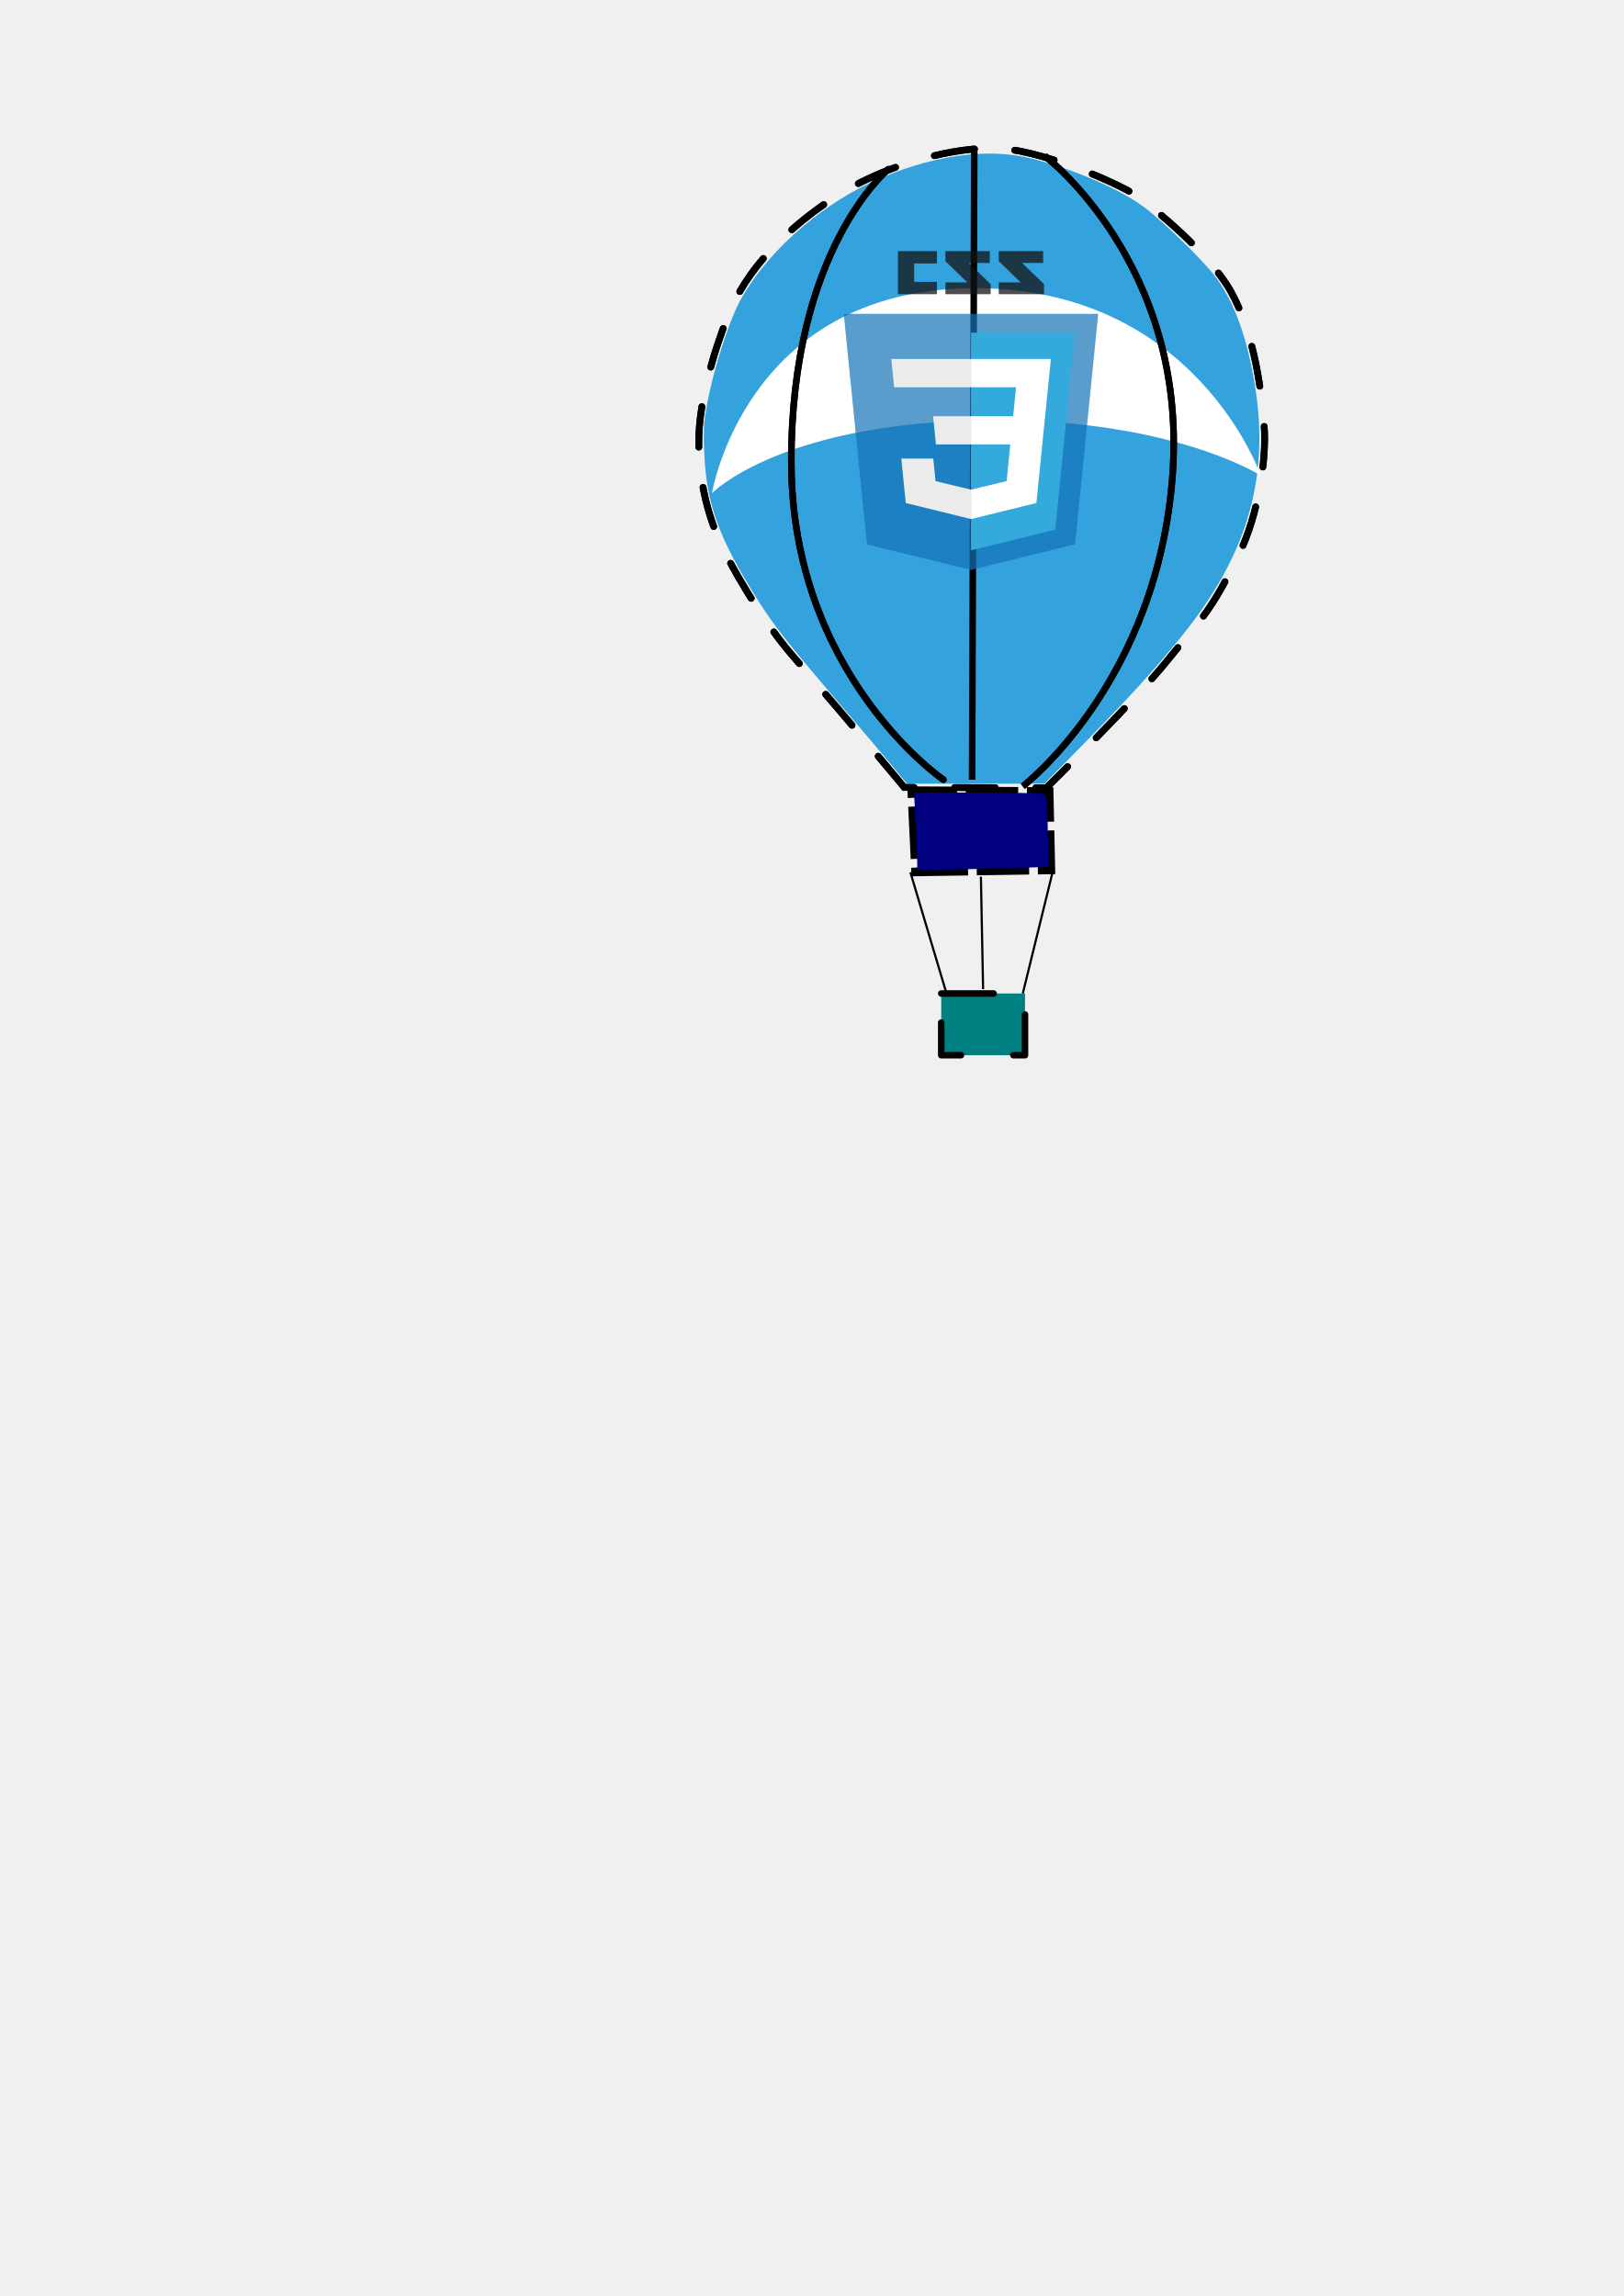
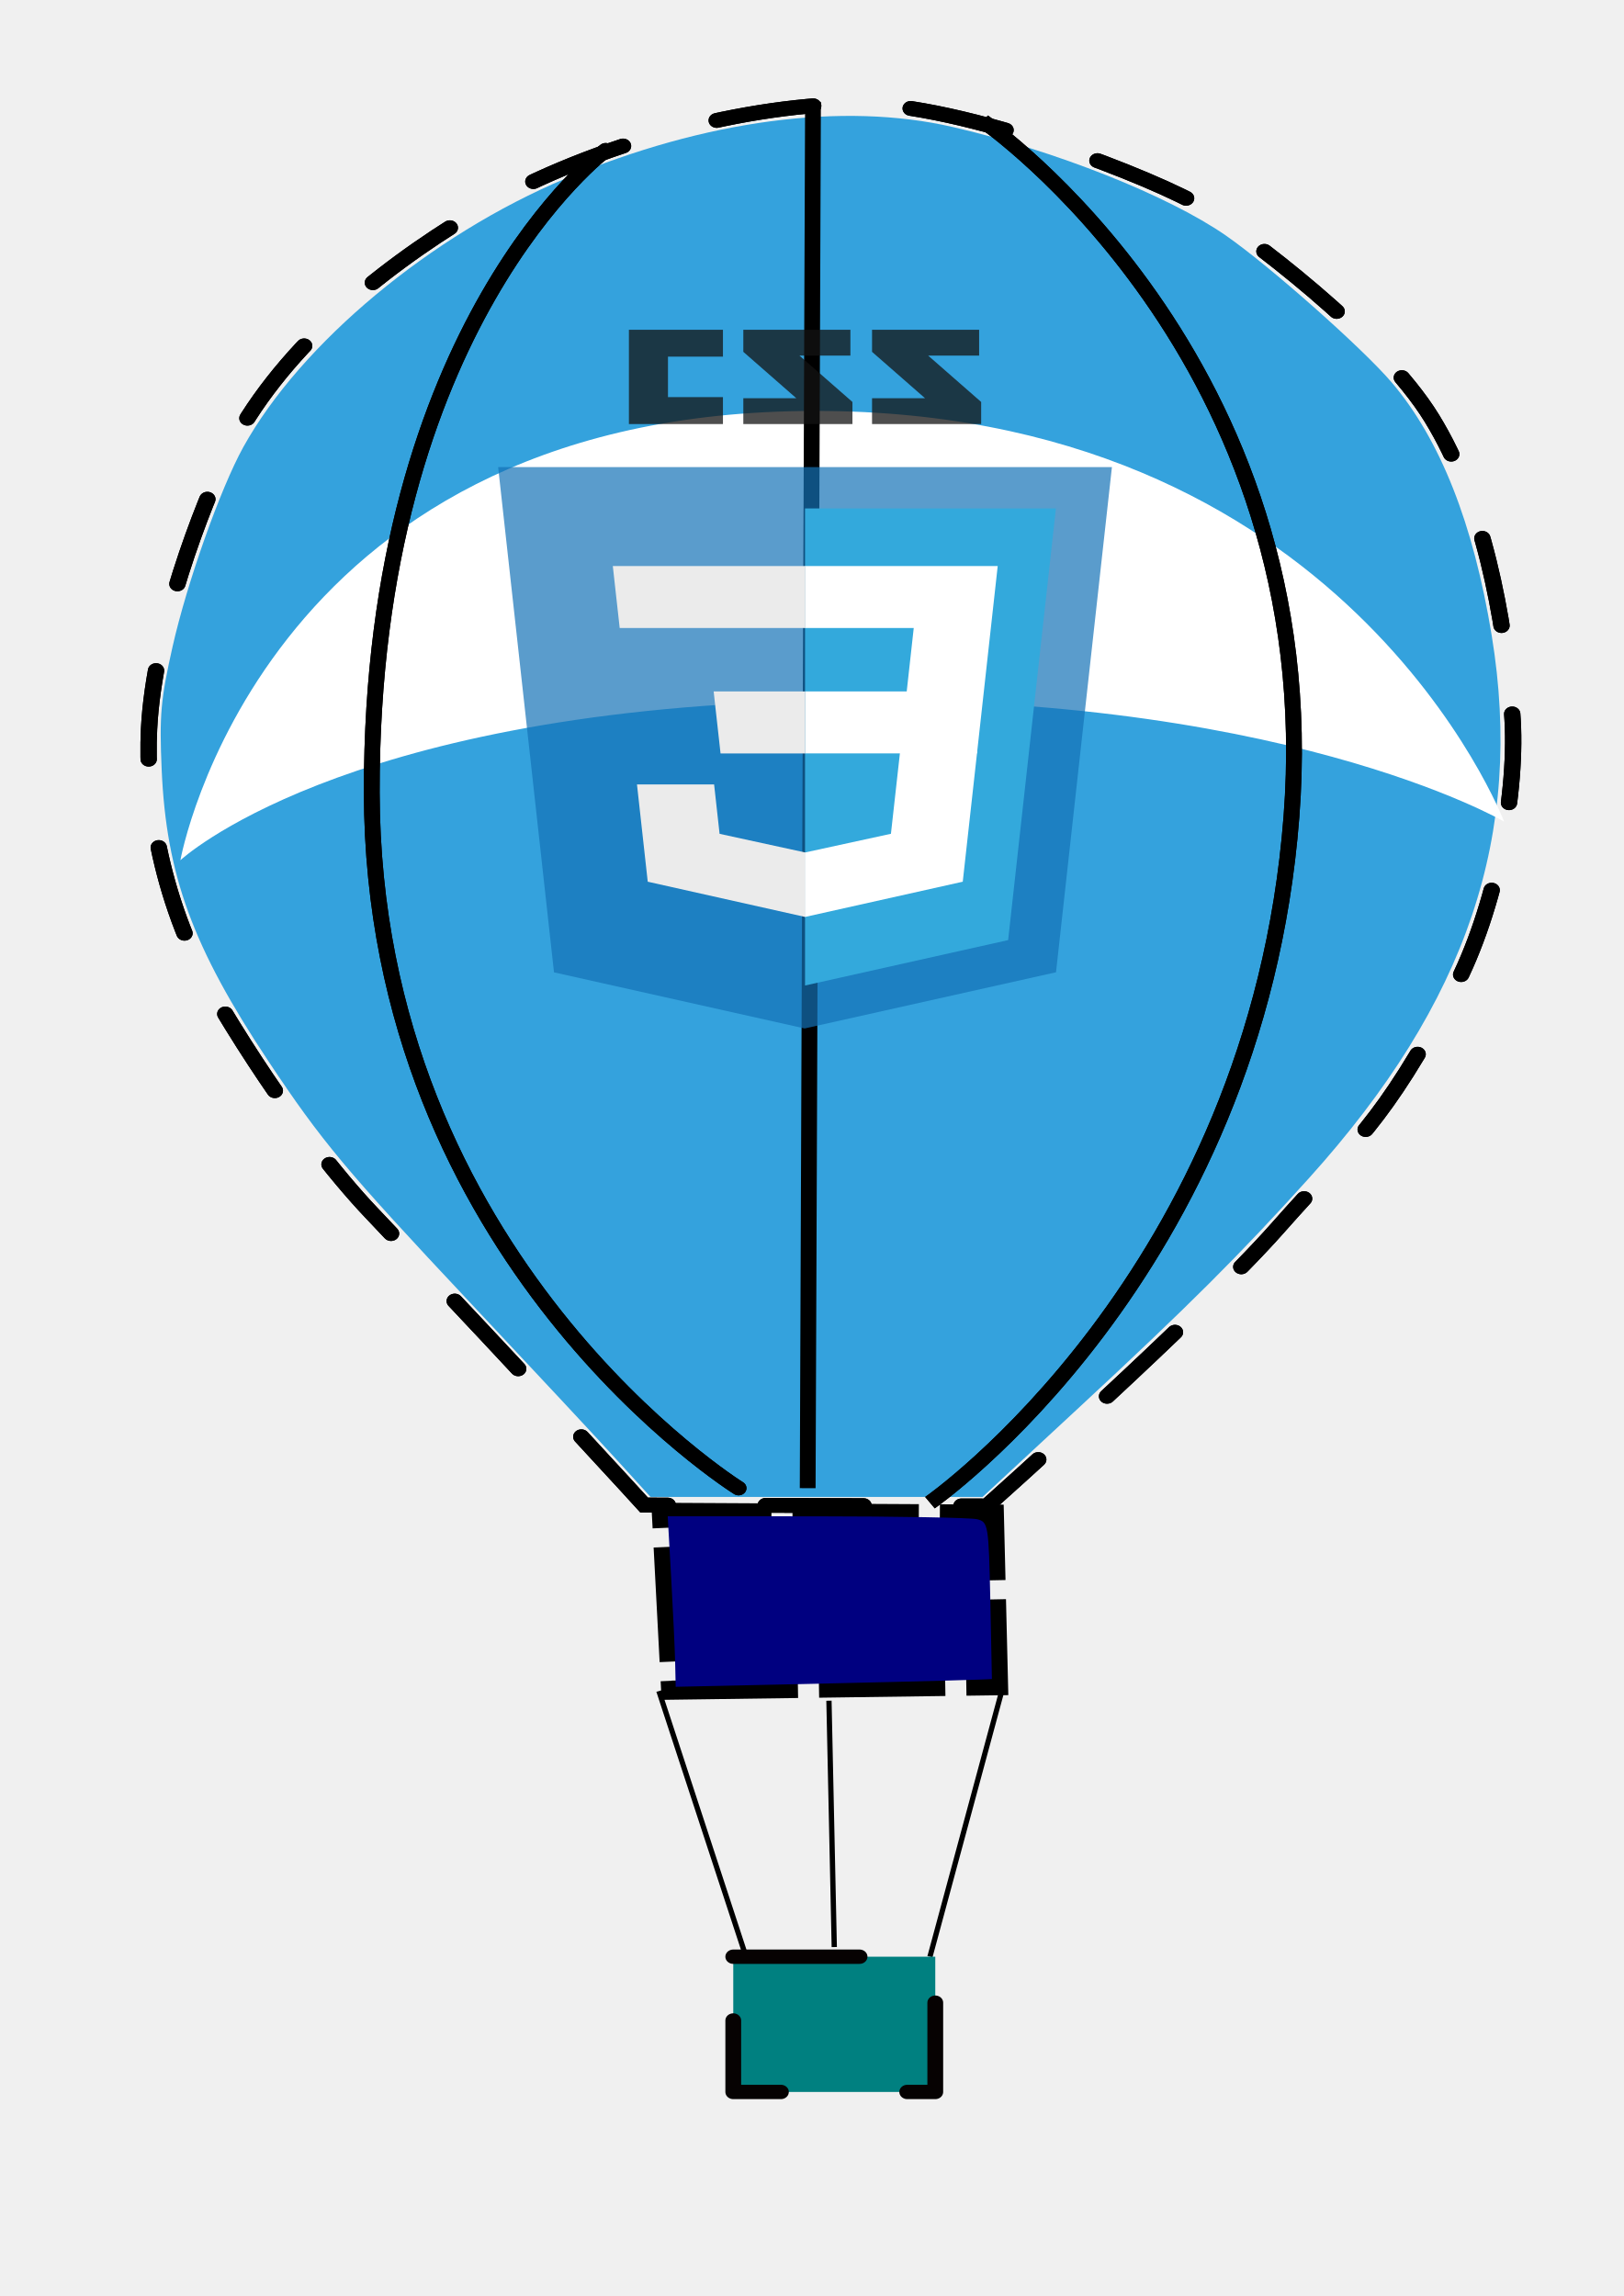
<svg xmlns="http://www.w3.org/2000/svg" xmlns:ns1="http://www.openswatchbook.org/uri/2009/osb" version="1.1" id="svg2" viewBox="0 0 744.094 1052.362" height="297mm" width="210mm">
  <defs id="defs4">
    <linearGradient ns1:paint="solid" id="linearGradient4258">
      <stop id="stop4260" offset="0" style="stop-color:#000000;stop-opacity:1;" />
    </linearGradient>
  </defs>
-   <g style="display:inline" id="layer1">
+   <g style="display:inline" id="layer1" transform="matrix(2.4117,0,0,2.191681,-704.2178,-101.1606)">
    <path id="path3340" d="m 419.626,399.619 61.93,-0.929 -0.793,-35.883 -62.91,-0.37 z" style="fill:none;fill-rule:evenodd;stroke:#000000;stroke-width:4;stroke-linecap:butt;stroke-linejoin:miter;stroke-miterlimit:4;stroke-dasharray:24, 4;stroke-dashoffset:0;stroke-opacity:1" />
    <path id="path4144" d="m 420.296,393.964 c -0.055,-2.724 -0.396,-10.749 -0.758,-17.833 l -0.657,-12.881 28.284,0.015 c 15.556,0.008 29.276,0.281 30.489,0.606 2.133,0.572 2.215,1.12 2.525,16.906 0.176,8.973 0.313,16.399 0.303,16.501 -0.01,0.102 -13.533,0.513 -30.052,0.912 l -30.034,0.725 -0.101,-4.952 z" style="fill:#000080;fill-opacity:1;stroke:none;stroke-width:4;stroke-linejoin:round;stroke-miterlimit:4;stroke-dasharray:24, 4;stroke-dashoffset:0;stroke-opacity:0.914" />
    <path id="path4246" d="m 482.853,397.783 -14.142,57.579" style="fill:none;fill-rule:evenodd;stroke:#000000;stroke-width:1px;stroke-linecap:butt;stroke-linejoin:miter;stroke-opacity:1" />
    <path id="path4248" d="m 417.203,399.809 17.153,57.567" style="fill:none;fill-rule:evenodd;stroke:#000000;stroke-width:1.004px;stroke-linecap:butt;stroke-linejoin:miter;stroke-opacity:1" />
    <path id="path4250" d="m 449.518,401.824 1.01,51.518" style="fill:none;fill-rule:evenodd;stroke:#000000;stroke-width:1px;stroke-linecap:butt;stroke-linejoin:miter;stroke-opacity:1" />
    <rect y="455.362" x="431.335" height="28.284" width="38.386" id="rect4252" style="fill:#008080;fill-opacity:1;stroke:#060202;stroke-width:3;stroke-linecap:round;stroke-linejoin:round;stroke-miterlimit:4;stroke-dasharray:24, 24;stroke-dashoffset:0;stroke-opacity:1" />
  </g>
-   <g style="display:inline" id="layer2">
+   <g style="display:inline" id="layer2" transform="matrix(2.4117,0,0,2.191681,-704.2178,-101.1606)">
    <path id="path4142" d="m 409.168,351.415 c -3.547,-4.289 -16.165,-19.176 -28.039,-33.082 -23.276,-27.26 -28.067,-33.575 -38.156,-50.294 -14.36,-23.797 -19.369,-38.849 -20.248,-60.854 -0.458,-11.451 -0.193,-14.751 2.065,-25.78 2.74,-13.381 9.104,-33.138 13.457,-41.775 10.941,-21.712 35.589,-44.305 61.277,-56.167 26.427,-12.204 52.687,-16.041 73.523,-10.744 19.536,4.967 40.949,14.332 51.9,22.699 8.299,6.341 26.036,23.636 31.51,30.725 9.215,11.934 15.521,29.499 19,52.93 6.164,41.507 -4.617,76.735 -34.726,113.471 -13.072,15.95 -22.973,26.822 -43.45,47.717 l -18.575,18.953 -31.544,0 -31.544,0 -6.449,-7.797 z" style="display:inline;fill:#34a2dd;fill-opacity:1;stroke:none;stroke-width:3.131;stroke-linejoin:round;stroke-miterlimit:4;stroke-dasharray:none;stroke-dashoffset:0;stroke-opacity:1" />
    <path id="path4255" d="m 326.279,226.057 c 0,0 29.911,-30.86 119.198,-33.335 89.287,-2.475 132.33,25.254 132.33,25.254 0,0 -30.196,-87.294 -133.34,-85.863 -103.144,1.431 -118.188,93.944 -118.188,93.944 z" style="display:inline;fill:#ffffff;fill-rule:evenodd;stroke:none;stroke-width:1px;stroke-linecap:butt;stroke-linejoin:miter;stroke-opacity:1" />
  </g>
-   <g id="layer3">
-     <path id="path3336" d="m 414.39,360.899 c 0,0 -19.909,-24.105 -51.922,-61.234 -6.137,-7.118 -16.724,-21.379 -28.495,-42.972 -11.771,-21.593 -14.307,-43.442 -13.649,-58.09 0.938,-20.855 10.199,-47.109 14.977,-57.743 9.385,-20.886 28.292,-38.013 46.431,-49.979 20.952,-13.821 49.963,-22.689 72.523,-23.021 20.862,-0.307 58.152,16.094 66.201,21.627 8.049,5.532 33.82,26.578 43.625,44.143 9.805,17.565 13.786,41.612 15.255,61.617 1.184,16.122 -2.971,40.925 -11.167,57.995 -13.642,28.411 -18.78,31.512 -33.384,49.733 -14.604,18.22 -55.266,58.127 -55.266,58.127 z" style="fill:none;fill-rule:evenodd;stroke:#000000;stroke-width:3.1;stroke-linecap:round;stroke-linejoin:miter;stroke-miterlimit:4;stroke-dasharray:18.6, 18.6;stroke-opacity:1;stroke-dashoffset:0" />
-     <path id="path4240" d="m 468.711,360.408 c 0,0 61.963,-47.389 68.69,-143.442 6.727,-96.053 -58.589,-145.462 -58.589,-145.462" style="fill:none;fill-rule:evenodd;stroke:#000000;stroke-width:3;stroke-linecap:butt;stroke-linejoin:miter;stroke-opacity:1;stroke-miterlimit:4;stroke-dasharray:none" />
-     <path id="path4242" d="m 407.091,77.565 c 0,0 -44.628,36.507 -44.447,134.35 0.181,97.843 69.701,145.462 69.701,145.462" style="fill:none;fill-rule:evenodd;stroke:#000000;stroke-width:3;stroke-linecap:round;stroke-linejoin:round;stroke-opacity:1;stroke-miterlimit:4;stroke-dasharray:none" />
-     <path id="path4244" d="m 446.487,67.463 -0.51,146.484 -0.5,143.429" style="fill:none;fill-rule:evenodd;stroke:#000000;stroke-width:3;stroke-linecap:butt;stroke-linejoin:miter;stroke-opacity:1;stroke-miterlimit:4;stroke-dasharray:none" />
-     <path style="fill:none;fill-rule:evenodd;stroke:#000000;stroke-width:3.1;stroke-linecap:round;stroke-linejoin:miter;stroke-miterlimit:4;stroke-dasharray:18.6, 18.6;stroke-opacity:1;stroke-dashoffset:0" d="m 414.39,360.899 c 0,0 -19.909,-24.105 -51.922,-61.234 -6.137,-7.118 -16.724,-21.379 -28.495,-42.972 -11.771,-21.593 -14.307,-43.442 -13.649,-58.09 0.938,-20.855 10.199,-47.109 14.977,-57.743 9.385,-20.886 28.292,-38.013 46.431,-49.979 20.952,-13.821 49.963,-22.689 72.523,-23.021 20.862,-0.307 58.152,16.094 66.201,21.627 8.049,5.532 33.82,26.578 43.625,44.143 9.805,17.565 13.786,41.612 15.255,61.617 1.184,16.122 -2.971,40.925 -11.167,57.995 -13.642,28.411 -18.78,31.512 -33.384,49.733 -14.604,18.22 -55.266,58.127 -55.266,58.127 z" id="path4283" />
-     <path style="fill:none;fill-rule:evenodd;stroke:#000000;stroke-width:3;stroke-linecap:butt;stroke-linejoin:miter;stroke-opacity:1;stroke-miterlimit:4;stroke-dasharray:none" d="m 468.711,360.408 c 0,0 61.963,-47.389 68.69,-143.442 6.727,-96.053 -58.589,-145.462 -58.589,-145.462" id="path4285" />
-     <path style="fill:none;fill-rule:evenodd;stroke:#000000;stroke-width:3;stroke-linecap:round;stroke-linejoin:round;stroke-opacity:1;stroke-miterlimit:4;stroke-dasharray:none" d="m 407.091,77.565 c 0,0 -44.628,36.507 -44.447,134.35 0.181,97.843 69.701,145.462 69.701,145.462" id="path4287" />
+   <g id="layer3" transform="matrix(2.4117,0,0,2.191681,-704.2178,-101.1606)">
+     <path id="path3336" d="m 414.39,360.899 c 0,0 -19.909,-24.105 -51.922,-61.234 -6.137,-7.118 -16.724,-21.379 -28.495,-42.972 -11.771,-21.593 -14.307,-43.442 -13.649,-58.09 0.938,-20.855 10.199,-47.109 14.977,-57.743 9.385,-20.886 28.292,-38.013 46.431,-49.979 20.952,-13.821 49.963,-22.689 72.523,-23.021 20.862,-0.307 58.152,16.094 66.201,21.627 8.049,5.532 33.82,26.578 43.625,44.143 9.805,17.565 13.786,41.612 15.255,61.617 1.184,16.122 -2.971,40.925 -11.167,57.995 -13.642,28.411 -18.78,31.512 -33.384,49.733 -14.604,18.22 -55.266,58.127 -55.266,58.127 z" style="fill:none;fill-rule:evenodd;stroke:#000000;stroke-width:3.1;stroke-linecap:round;stroke-linejoin:miter;stroke-miterlimit:4;stroke-dasharray:18.6, 18.6;stroke-dashoffset:0;stroke-opacity:1" />
+     <path id="path4240" d="m 468.711,360.408 c 0,0 61.963,-47.389 68.69,-143.442 6.727,-96.053 -58.589,-145.462 -58.589,-145.462" style="fill:none;fill-rule:evenodd;stroke:#000000;stroke-width:3;stroke-linecap:butt;stroke-linejoin:miter;stroke-miterlimit:4;stroke-dasharray:none;stroke-opacity:1" />
+     <path id="path4242" d="m 407.091,77.565 c 0,0 -44.628,36.507 -44.447,134.35 0.181,97.843 69.701,145.462 69.701,145.462" style="fill:none;fill-rule:evenodd;stroke:#000000;stroke-width:3;stroke-linecap:round;stroke-linejoin:round;stroke-miterlimit:4;stroke-dasharray:none;stroke-opacity:1" />
+     <path id="path4244" d="m 446.487,67.463 -0.51,146.484 -0.5,143.429" style="fill:none;fill-rule:evenodd;stroke:#000000;stroke-width:3;stroke-linecap:butt;stroke-linejoin:miter;stroke-miterlimit:4;stroke-dasharray:none;stroke-opacity:1" />
+     <path style="fill:none;fill-rule:evenodd;stroke:#000000;stroke-width:3.1;stroke-linecap:round;stroke-linejoin:miter;stroke-miterlimit:4;stroke-dasharray:18.6, 18.6;stroke-dashoffset:0;stroke-opacity:1" d="m 414.39,360.899 c 0,0 -19.909,-24.105 -51.922,-61.234 -6.137,-7.118 -16.724,-21.379 -28.495,-42.972 -11.771,-21.593 -14.307,-43.442 -13.649,-58.09 0.938,-20.855 10.199,-47.109 14.977,-57.743 9.385,-20.886 28.292,-38.013 46.431,-49.979 20.952,-13.821 49.963,-22.689 72.523,-23.021 20.862,-0.307 58.152,16.094 66.201,21.627 8.049,5.532 33.82,26.578 43.625,44.143 9.805,17.565 13.786,41.612 15.255,61.617 1.184,16.122 -2.971,40.925 -11.167,57.995 -13.642,28.411 -18.78,31.512 -33.384,49.733 -14.604,18.22 -55.266,58.127 -55.266,58.127 z" id="path4283" />
+     <path style="fill:none;fill-rule:evenodd;stroke:#000000;stroke-width:3;stroke-linecap:butt;stroke-linejoin:miter;stroke-miterlimit:4;stroke-dasharray:none;stroke-opacity:1" d="m 468.711,360.408 c 0,0 61.963,-47.389 68.69,-143.442 6.727,-96.053 -58.589,-145.462 -58.589,-145.462" id="path4285" />
+     <path style="fill:none;fill-rule:evenodd;stroke:#000000;stroke-width:3;stroke-linecap:round;stroke-linejoin:round;stroke-miterlimit:4;stroke-dasharray:none;stroke-opacity:1" d="m 407.091,77.565 c 0,0 -44.628,36.507 -44.447,134.35 0.181,97.843 69.701,145.462 69.701,145.462" id="path4287" />
    <g transform="matrix(0.3921086,0,0,0.3480186,386.628,115.0674)" style="display:inline;fill:none;fill-rule:evenodd;stroke:none;stroke-width:1" id="Page 1">
      <g id="Layer_1">
        <path style="fill:#131313;fill-opacity:0.75" d="m 233.164,15.681 -24.688,0 25.674,27.859 0,13.261 -52.882,0 0,-15.526 25.669,0 -25.669,-27.86 0,-13.28 51.896,0 0,15.546 0,0 z m -62.378,0 -24.688,0 25.673,27.859 0,13.261 -52.882,0 0,-15.526 25.672,0 -25.672,-27.86 0,-13.28 51.897,0 0,15.546 0,0 z m -61.768,0.631 -26.64,0 0,24.313 26.64,0 0,16.176 -45.574,0 0,-56.666 45.574,0 0,16.177 0,0 z m 0,0" id="Shape" />
        <path style="fill:#1572b6;fill-opacity:0.703" d="M 27.142,386.29 0.071,82.67 l 297.45,0 -27.096,303.571 -121.811,33.77 L 27.142,386.29 Z m 0,0" id="path4873" />
        <path style="fill:#33a9dc" d="m 148.798,394.199 98.427,-27.288 23.157,-259.415 -121.584,0 0,286.703 z m 0,0" id="path4875" />
        <g id="Group" transform="translate(55,142)">
          <path style="fill:#ffffff" d="m 93.797,75.496 49.275,0 3.403,-38.132 -52.678,0 0,-37.239 0.129,0 93.246,0 -0.893,9.991 -9.152,102.616 -83.33,0 0,-37.236 z m 0,0" id="path4878" />
          <path style="fill:#ebebeb" d="m 94.02,172.204 -0.163,0.046 -41.472,-11.199 -2.652,-29.698 -20.151,0 -17.228,0 5.216,58.467 76.278,21.176 0.172,-0.048 0,-38.744 z m 0,0" id="path4880" />
          <path style="fill:#ffffff" d="m 139.907,111.156 -4.484,49.87 -41.532,11.21 0,38.742 76.339,-21.158 0.56,-6.29 6.478,-72.374 -37.361,0 z m 0,0" id="path4882" />
          <path style="fill:#ebebeb" d="m 93.926,0.125 0,23.128 0,14.019 0,0.092 -89.828,0 -0.119,0 -0.747,-8.37 -1.697,-18.878 -0.89,-9.991 93.281,0 z m 0,0" id="path4884" />
          <path style="fill:#ebebeb" d="m 93.797,75.5 0,23.129 0,14.017 0,0.092 -40.828,0 -0.119,0 -0.746,-8.369 -1.698,-18.878 -0.89,-9.991 44.281,0 z m 0,0" id="path4886" />
        </g>
      </g>
    </g>
  </g>
</svg>
